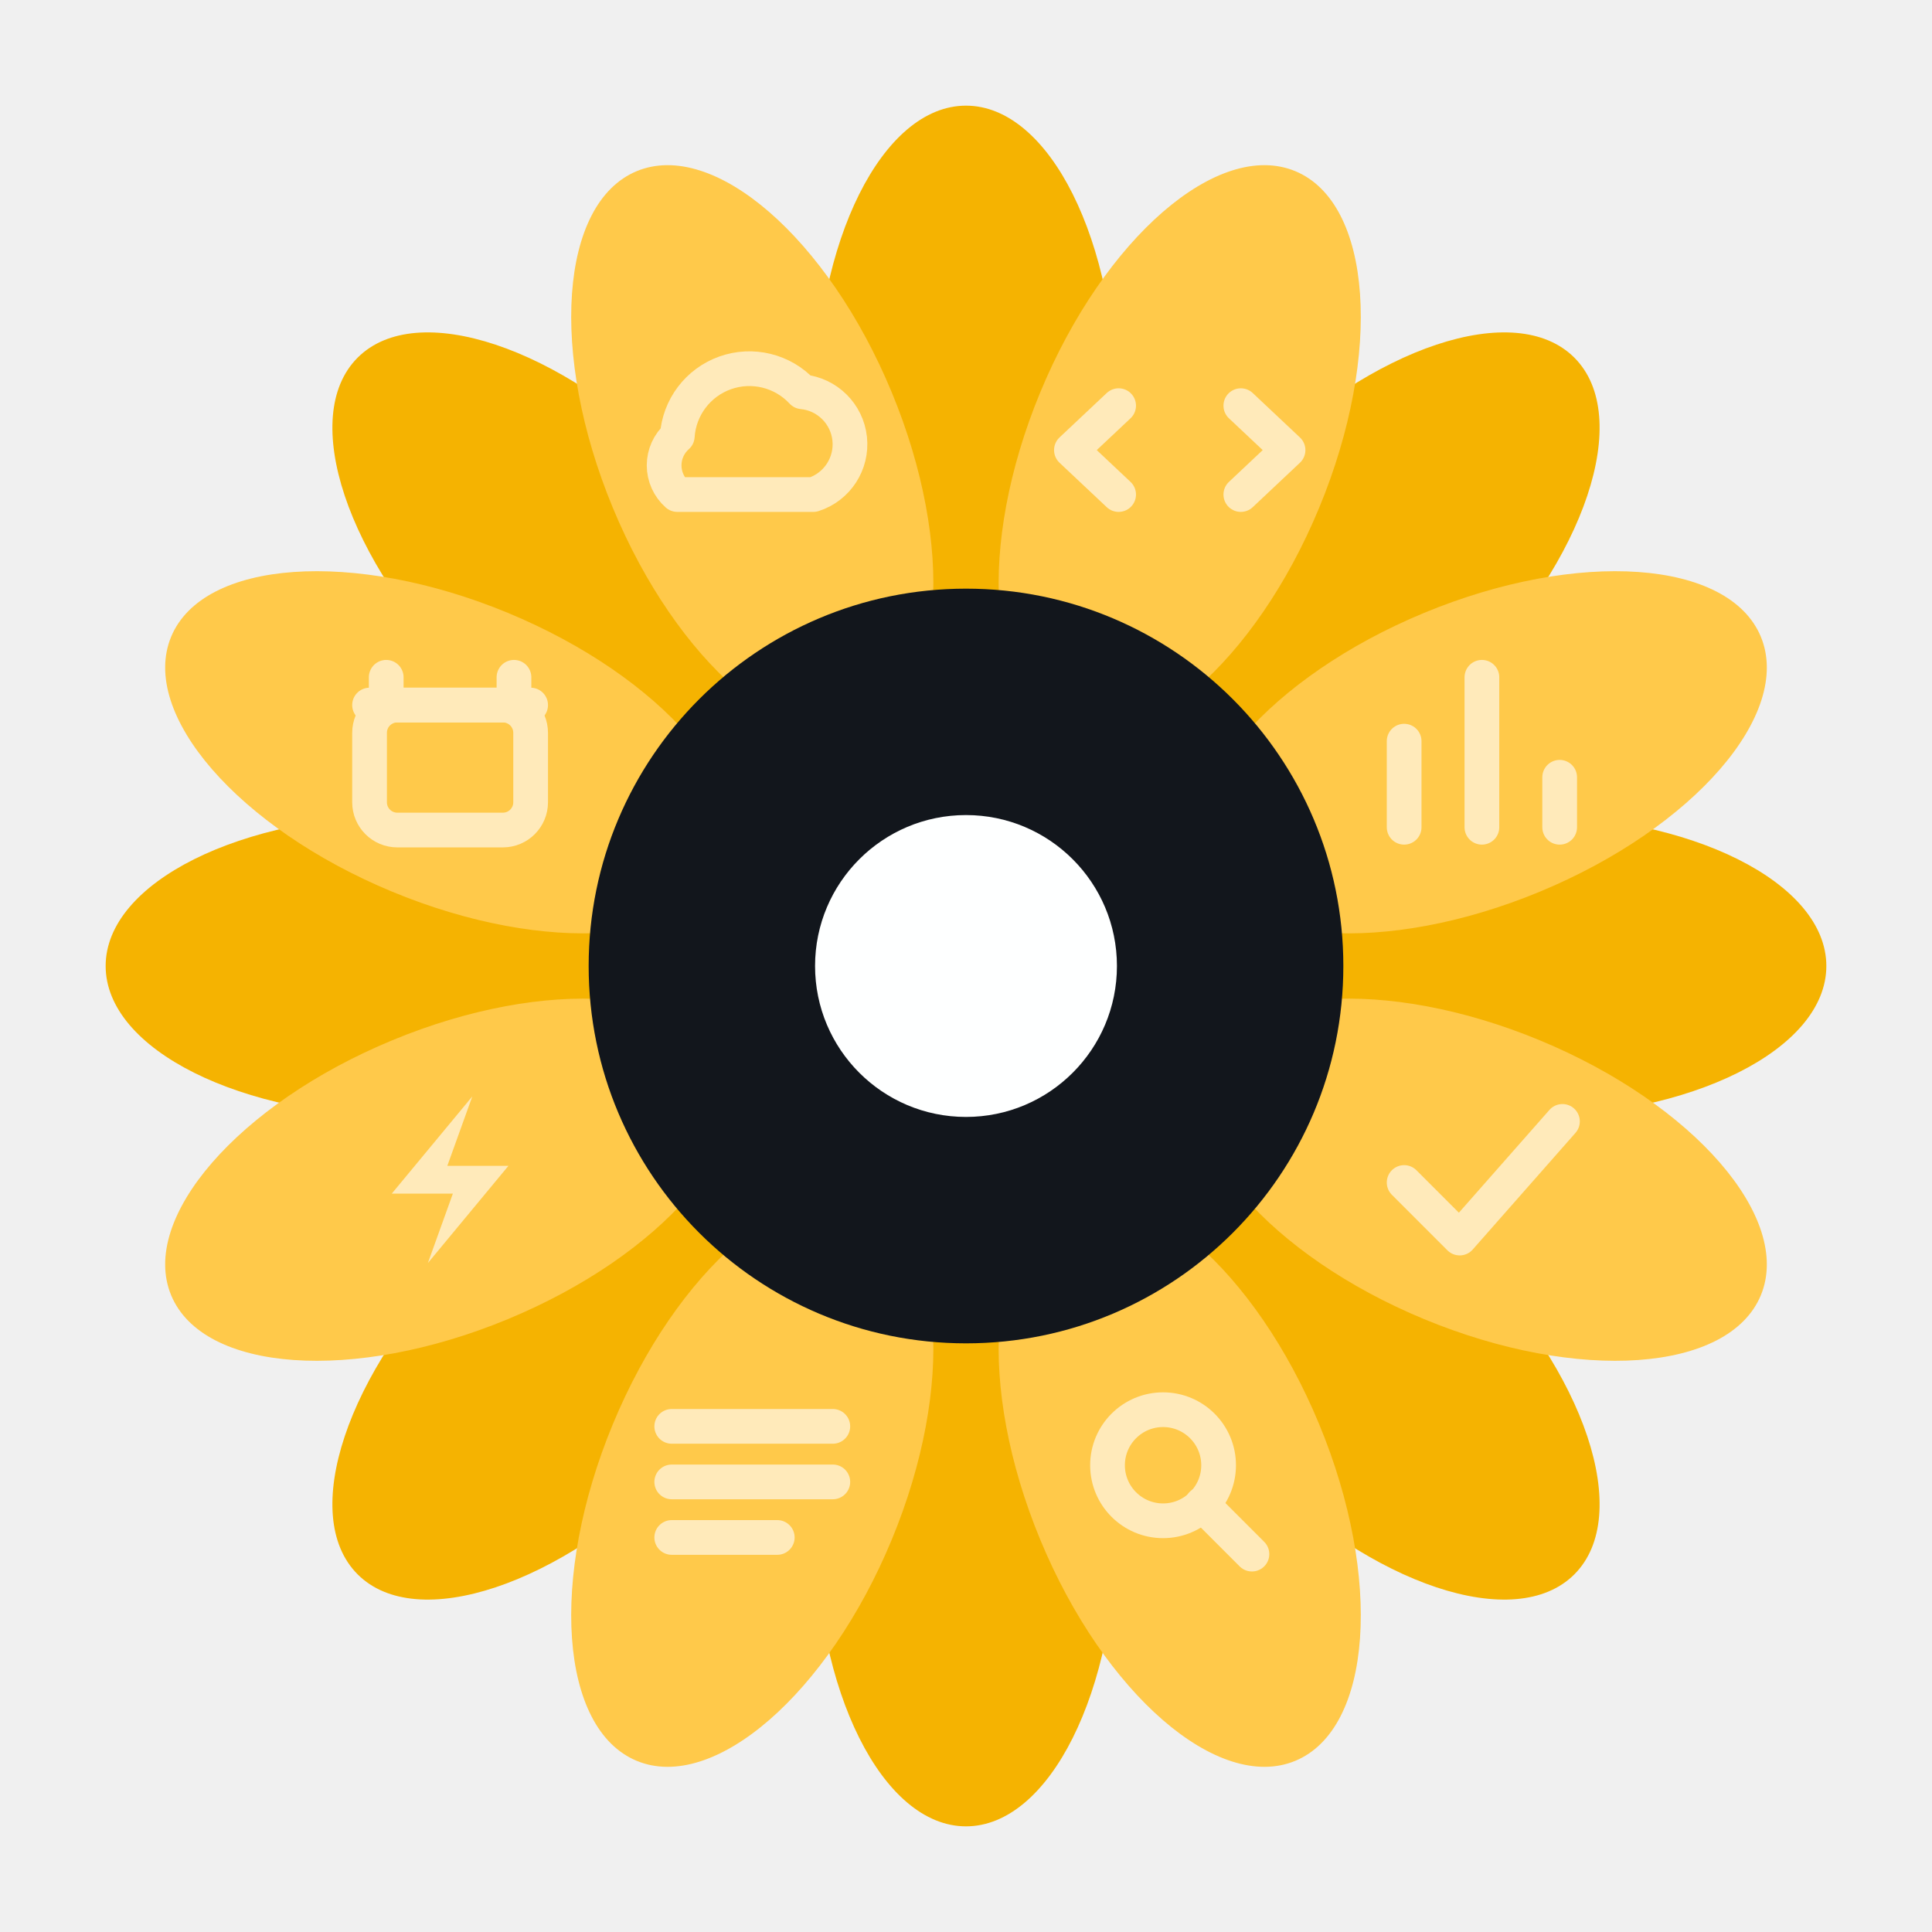
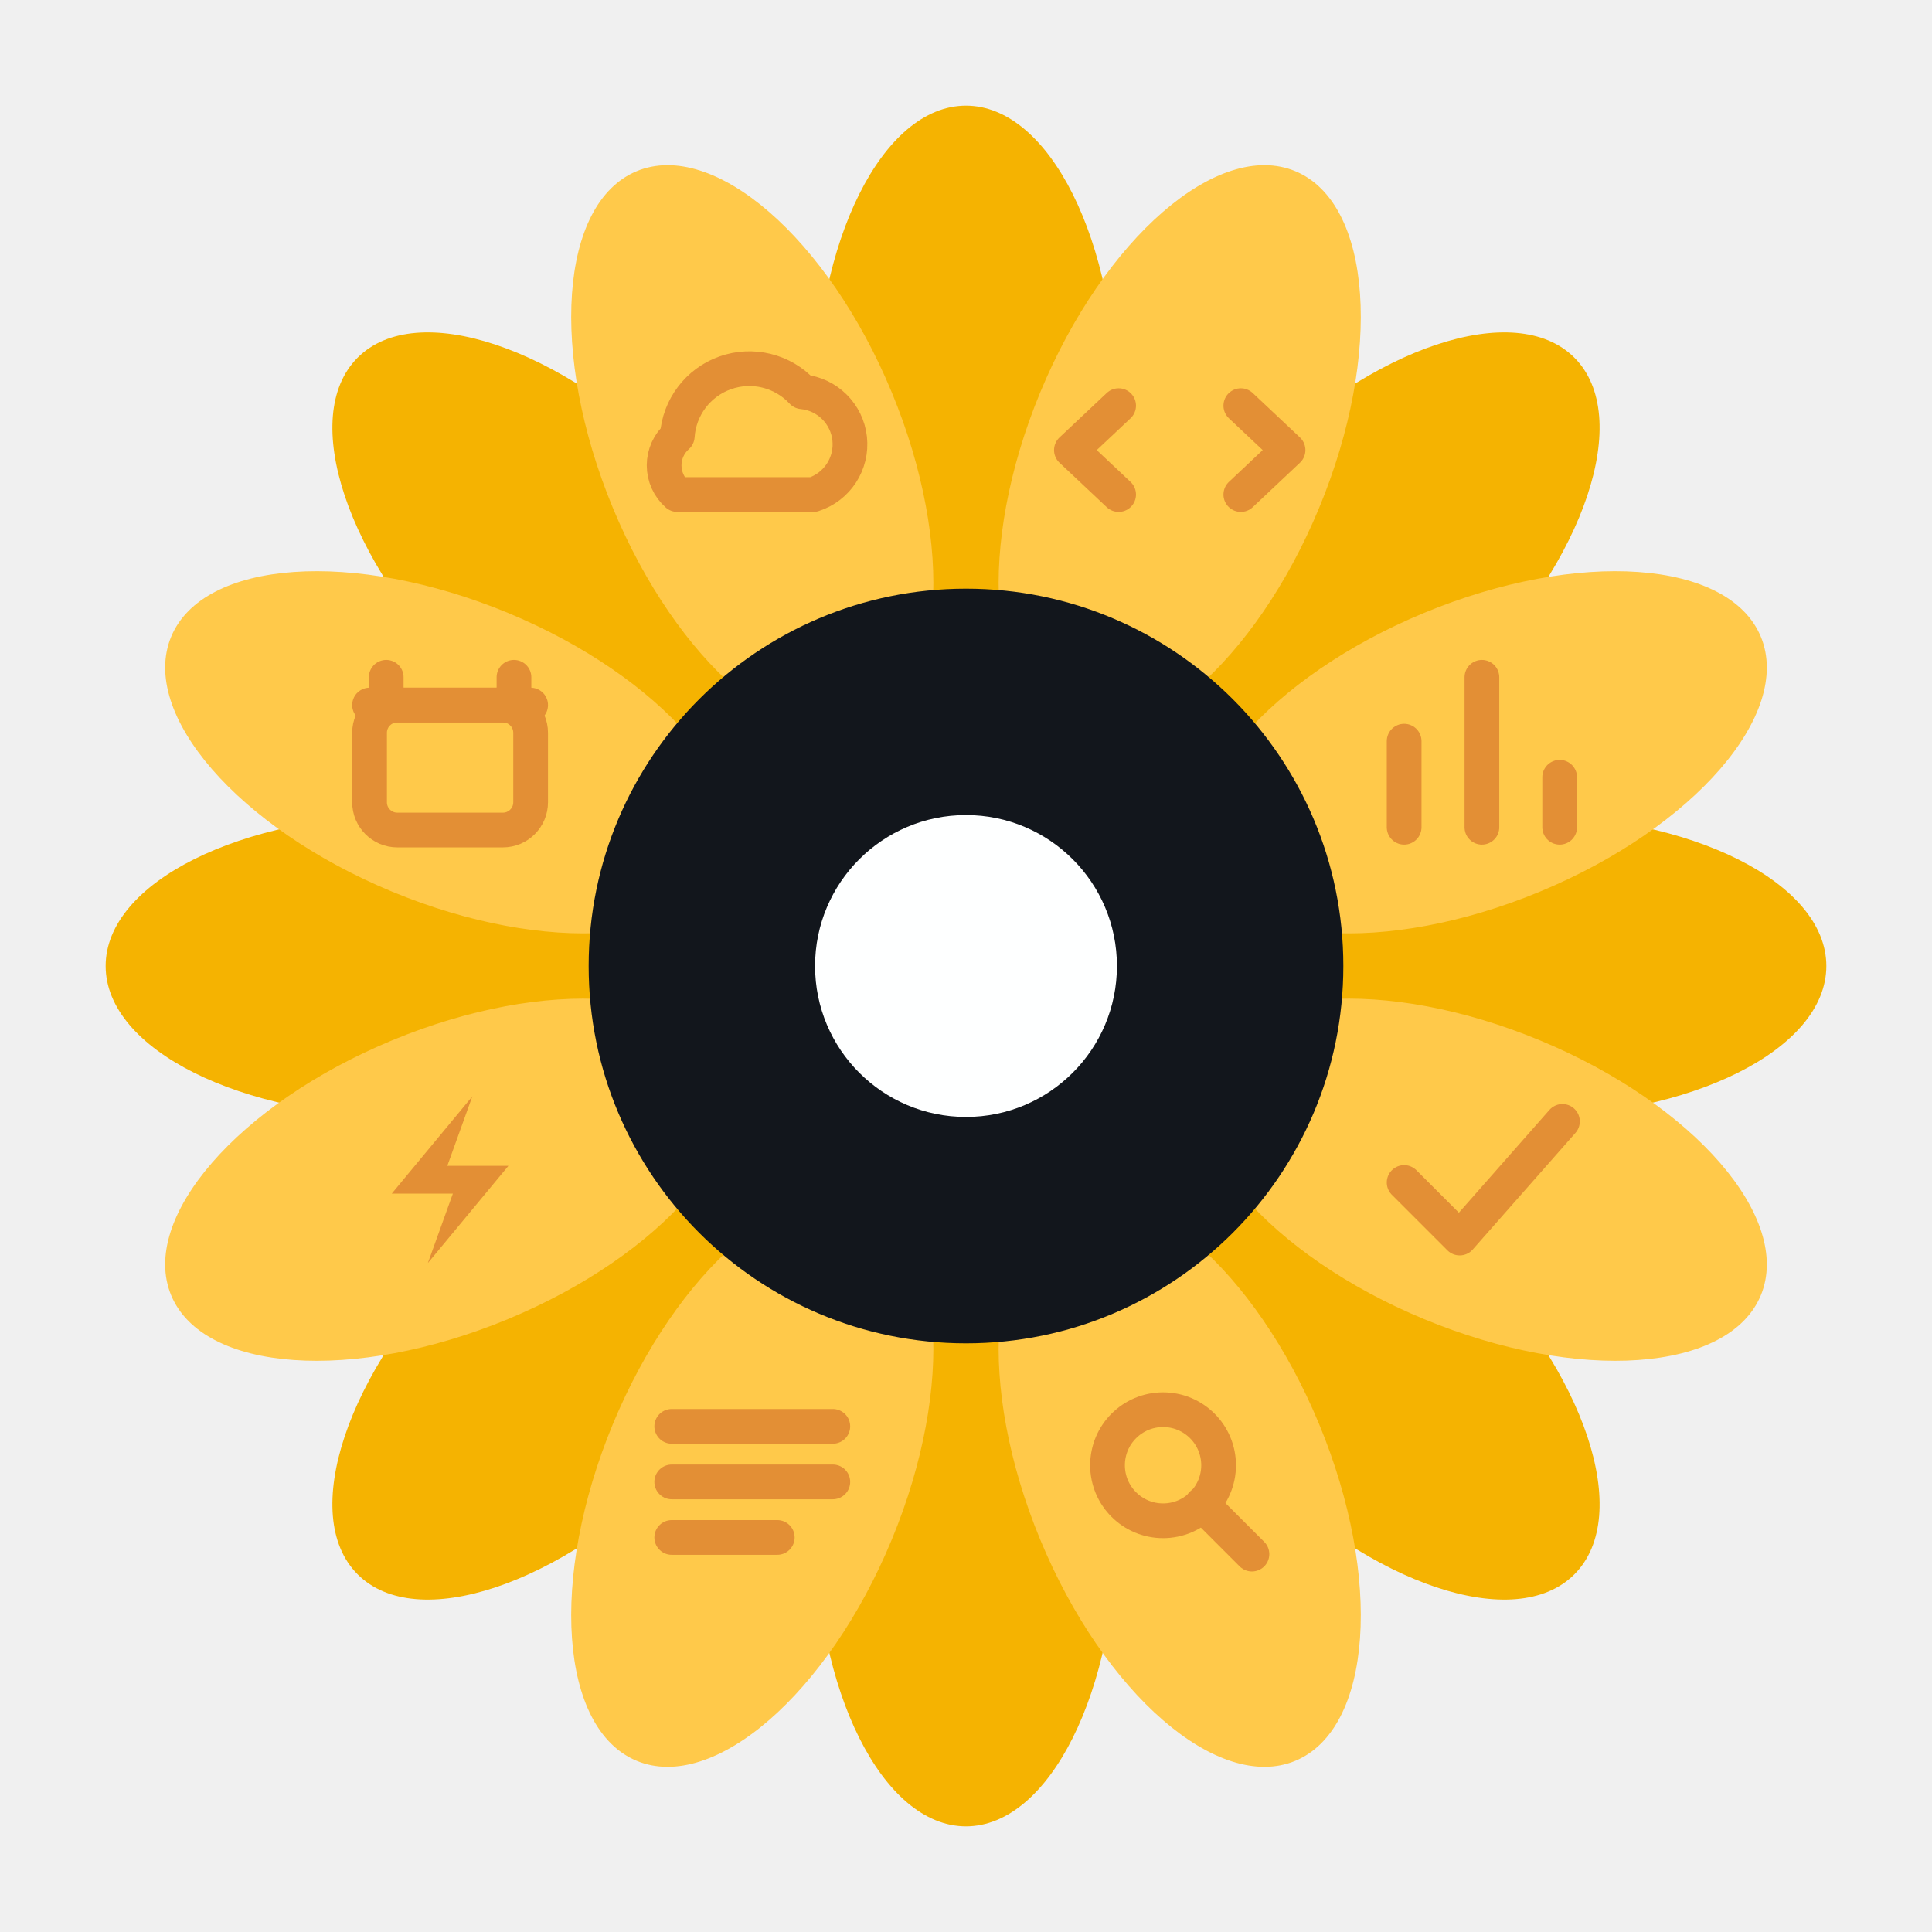
<svg xmlns="http://www.w3.org/2000/svg" viewBox="0 0 64 64" role="img" aria-label="APPraforgó">
  <defs>
    <ellipse id="p" cx="32" cy="13.5" rx="5" ry="10" />
  </defs>
  <g fill="#F5B301">
    <use href="#p" />
    <use href="#p" transform="rotate(45 32 32)" />
    <use href="#p" transform="rotate(90 32 32)" />
    <use href="#p" transform="rotate(135 32 32)" />
    <use href="#p" transform="rotate(180 32 32)" />
    <use href="#p" transform="rotate(225 32 32)" />
    <use href="#p" transform="rotate(270 32 32)" />
    <use href="#p" transform="rotate(315 32 32)" />
  </g>
  <g fill="#FFC94A">
    <use href="#p" transform="rotate(22.5 32 32)" />
    <use href="#p" transform="rotate(67.5 32 32)" />
    <use href="#p" transform="rotate(112.5 32 32)" />
    <use href="#p" transform="rotate(157.5 32 32)" />
    <use href="#p" transform="rotate(202.5 32 32)" />
    <use href="#p" transform="rotate(247.5 32 32)" />
    <use href="#p" transform="rotate(292.5 32 32)" />
    <use href="#p" transform="rotate(337.5 32 32)" />
  </g>
-   <g opacity="0.62">
+   <g opacity="0.42">
    <g transform="translate(39.08 14.91) scale(0.92)">
-       <path d="M-2.2 -1.6 -3.9 0 -2.2 1.6 M2.2 -1.6 3.9 0 2.2 1.6" fill="none" stroke="#FFFFFF" stroke-width="1.25" stroke-linecap="round" stroke-linejoin="round" />
+       <path d="M-2.2 -1.6 -3.9 0 -2.2 1.6 M2.2 -1.6 3.9 0 2.2 1.6" fill="none" stroke="#BC3D17" stroke-width="1.25" stroke-linecap="round" stroke-linejoin="round" />
    </g>
    <g transform="translate(49.09 24.92) scale(0.92)">
-       <path d="M-2.8 2.7 -2.8 -0.4 M0 2.7 0 -2.7 M2.8 2.7 2.8 0.9" fill="none" stroke="#FFFFFF" stroke-width="1.25" stroke-linecap="round" stroke-linejoin="round" />
+       <path d="M-2.8 2.7 -2.8 -0.4 M0 2.7 0 -2.7 M2.8 2.7 2.8 0.9" fill="none" stroke="#BC3D17" stroke-width="1.25" stroke-linecap="round" stroke-linejoin="round" />
    </g>
    <g transform="translate(49.09 39.08) scale(0.92)">
-       <path d="M-2.8 0.1 -0.8 2.1 2.9 -2.1" fill="none" stroke="#FFFFFF" stroke-width="1.25" stroke-linecap="round" stroke-linejoin="round" />
+       <path d="M-2.8 0.1 -0.8 2.1 2.9 -2.1" fill="none" stroke="#BC3D17" stroke-width="1.25" stroke-linecap="round" stroke-linejoin="round" />
    </g>
    <g transform="translate(39.08 49.09) scale(0.92)">
-       <circle cx="-0.6" cy="-0.6" r="2" fill="none" stroke="#FFFFFF" stroke-width="1.25" stroke-linecap="round" stroke-linejoin="round" />
-       <path d="M2.6 2.6 0.8 0.8" fill="none" stroke="#FFFFFF" stroke-width="1.25" stroke-linecap="round" stroke-linejoin="round" />
+       <circle cx="-0.6" cy="-0.6" r="2" fill="none" stroke="#BC3D17" stroke-width="1.25" stroke-linecap="round" stroke-linejoin="round" />
+       <path d="M2.6 2.6 0.8 0.8" fill="none" stroke="#BC3D17" stroke-width="1.25" stroke-linecap="round" stroke-linejoin="round" />
    </g>
    <g transform="translate(24.92 49.09) scale(0.92)">
-       <path d="M-2.9 -2 2.9 -2 M-2.9 0 2.9 0 M-2.9 2 0.9 2" fill="none" stroke="#FFFFFF" stroke-width="1.25" stroke-linecap="round" stroke-linejoin="round" />
+       <path d="M-2.9 -2 2.9 -2 M-2.9 0 2.9 0 M-2.9 2 0.9 2" fill="none" stroke="#BC3D17" stroke-width="1.25" stroke-linecap="round" stroke-linejoin="round" />
    </g>
    <g transform="translate(14.91 39.08) scale(0.92)">
-       <path d="M0.8 -3 -2.1 0.5 0.1 0.5 -0.8 3 2.1 -0.5 -0.1 -0.5 Z" fill="#FFFFFF" />
+       <path d="M0.8 -3 -2.1 0.5 0.1 0.5 -0.8 3 2.1 -0.5 -0.1 -0.5 Z" fill="#BC3D17" />
    </g>
    <g transform="translate(14.91 24.92) scale(0.92)">
-       <rect x="-2.9" y="-1.7" width="5.8" height="4.5" rx="1" fill="none" stroke="#FFFFFF" stroke-width="1.25" stroke-linecap="round" stroke-linejoin="round" />
-       <path d="M-2.9 -1.7 2.9 -1.7 M-2.3 -2.7 -2.3 -1.7 M2.3 -2.7 2.3 -1.7" fill="none" stroke="#FFFFFF" stroke-width="1.25" stroke-linecap="round" stroke-linejoin="round" />
+       <rect x="-2.9" y="-1.7" width="5.8" height="4.5" rx="1" fill="none" stroke="#BC3D17" stroke-width="1.25" stroke-linecap="round" stroke-linejoin="round" />
+       <path d="M-2.9 -1.7 2.9 -1.7 M-2.3 -2.7 -2.3 -1.7 M2.3 -2.7 2.3 -1.7" fill="none" stroke="#BC3D17" stroke-width="1.25" stroke-linecap="round" stroke-linejoin="round" />
    </g>
    <g transform="translate(24.92 14.91) scale(0.92)">
-       <path d="M-2.7 1.6 H2.2 A1.9 1.9 0 0 0 1.8 -2.1 A2.6 2.6 0 0 0 -2.7 -0.5 A1.4 1.4 0 0 0 -2.7 1.6 Z" fill="none" stroke="#FFFFFF" stroke-width="1.25" stroke-linecap="round" stroke-linejoin="round" />
+       <path d="M-2.7 1.6 H2.2 A1.9 1.9 0 0 0 1.8 -2.1 A2.6 2.6 0 0 0 -2.7 -0.5 A1.4 1.4 0 0 0 -2.7 1.6 Z" fill="none" stroke="#BC3D17" stroke-width="1.25" stroke-linecap="round" stroke-linejoin="round" />
    </g>
  </g>
  <circle cx="32" cy="32" r="12.5" fill="#12161C" />
  <circle cx="32" cy="32" r="5" fill="#FEFFFF" />
</svg>
